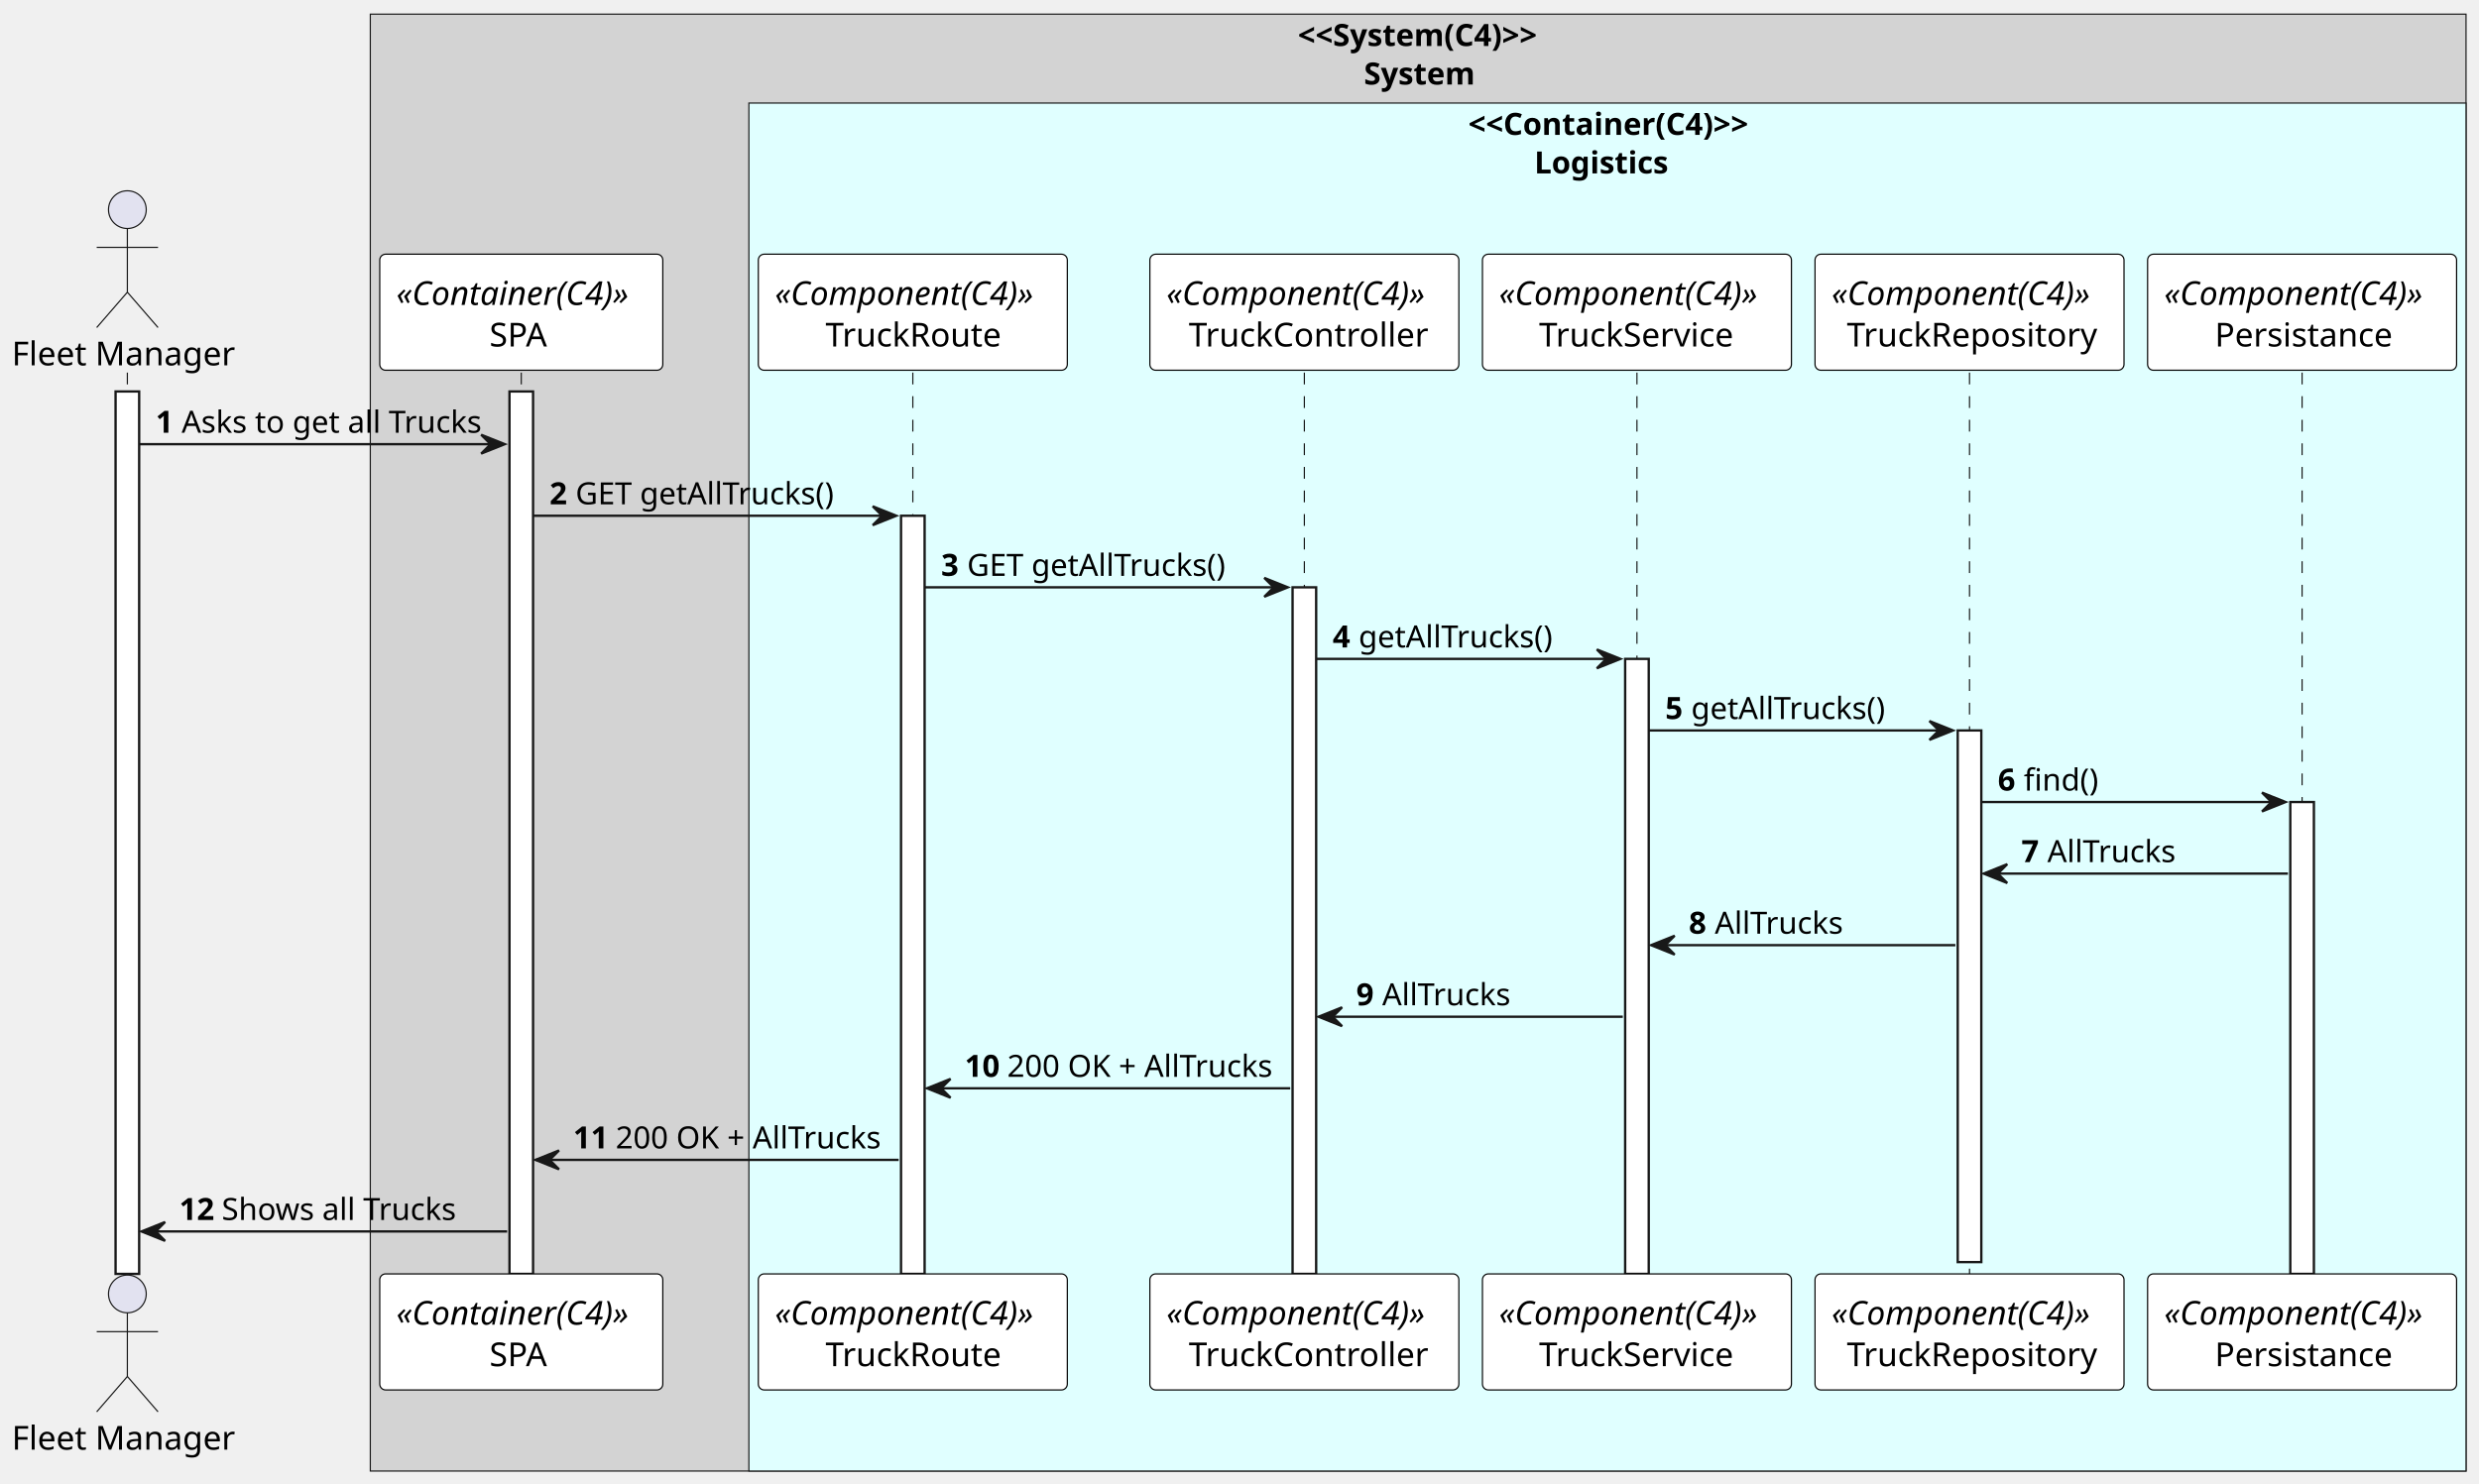
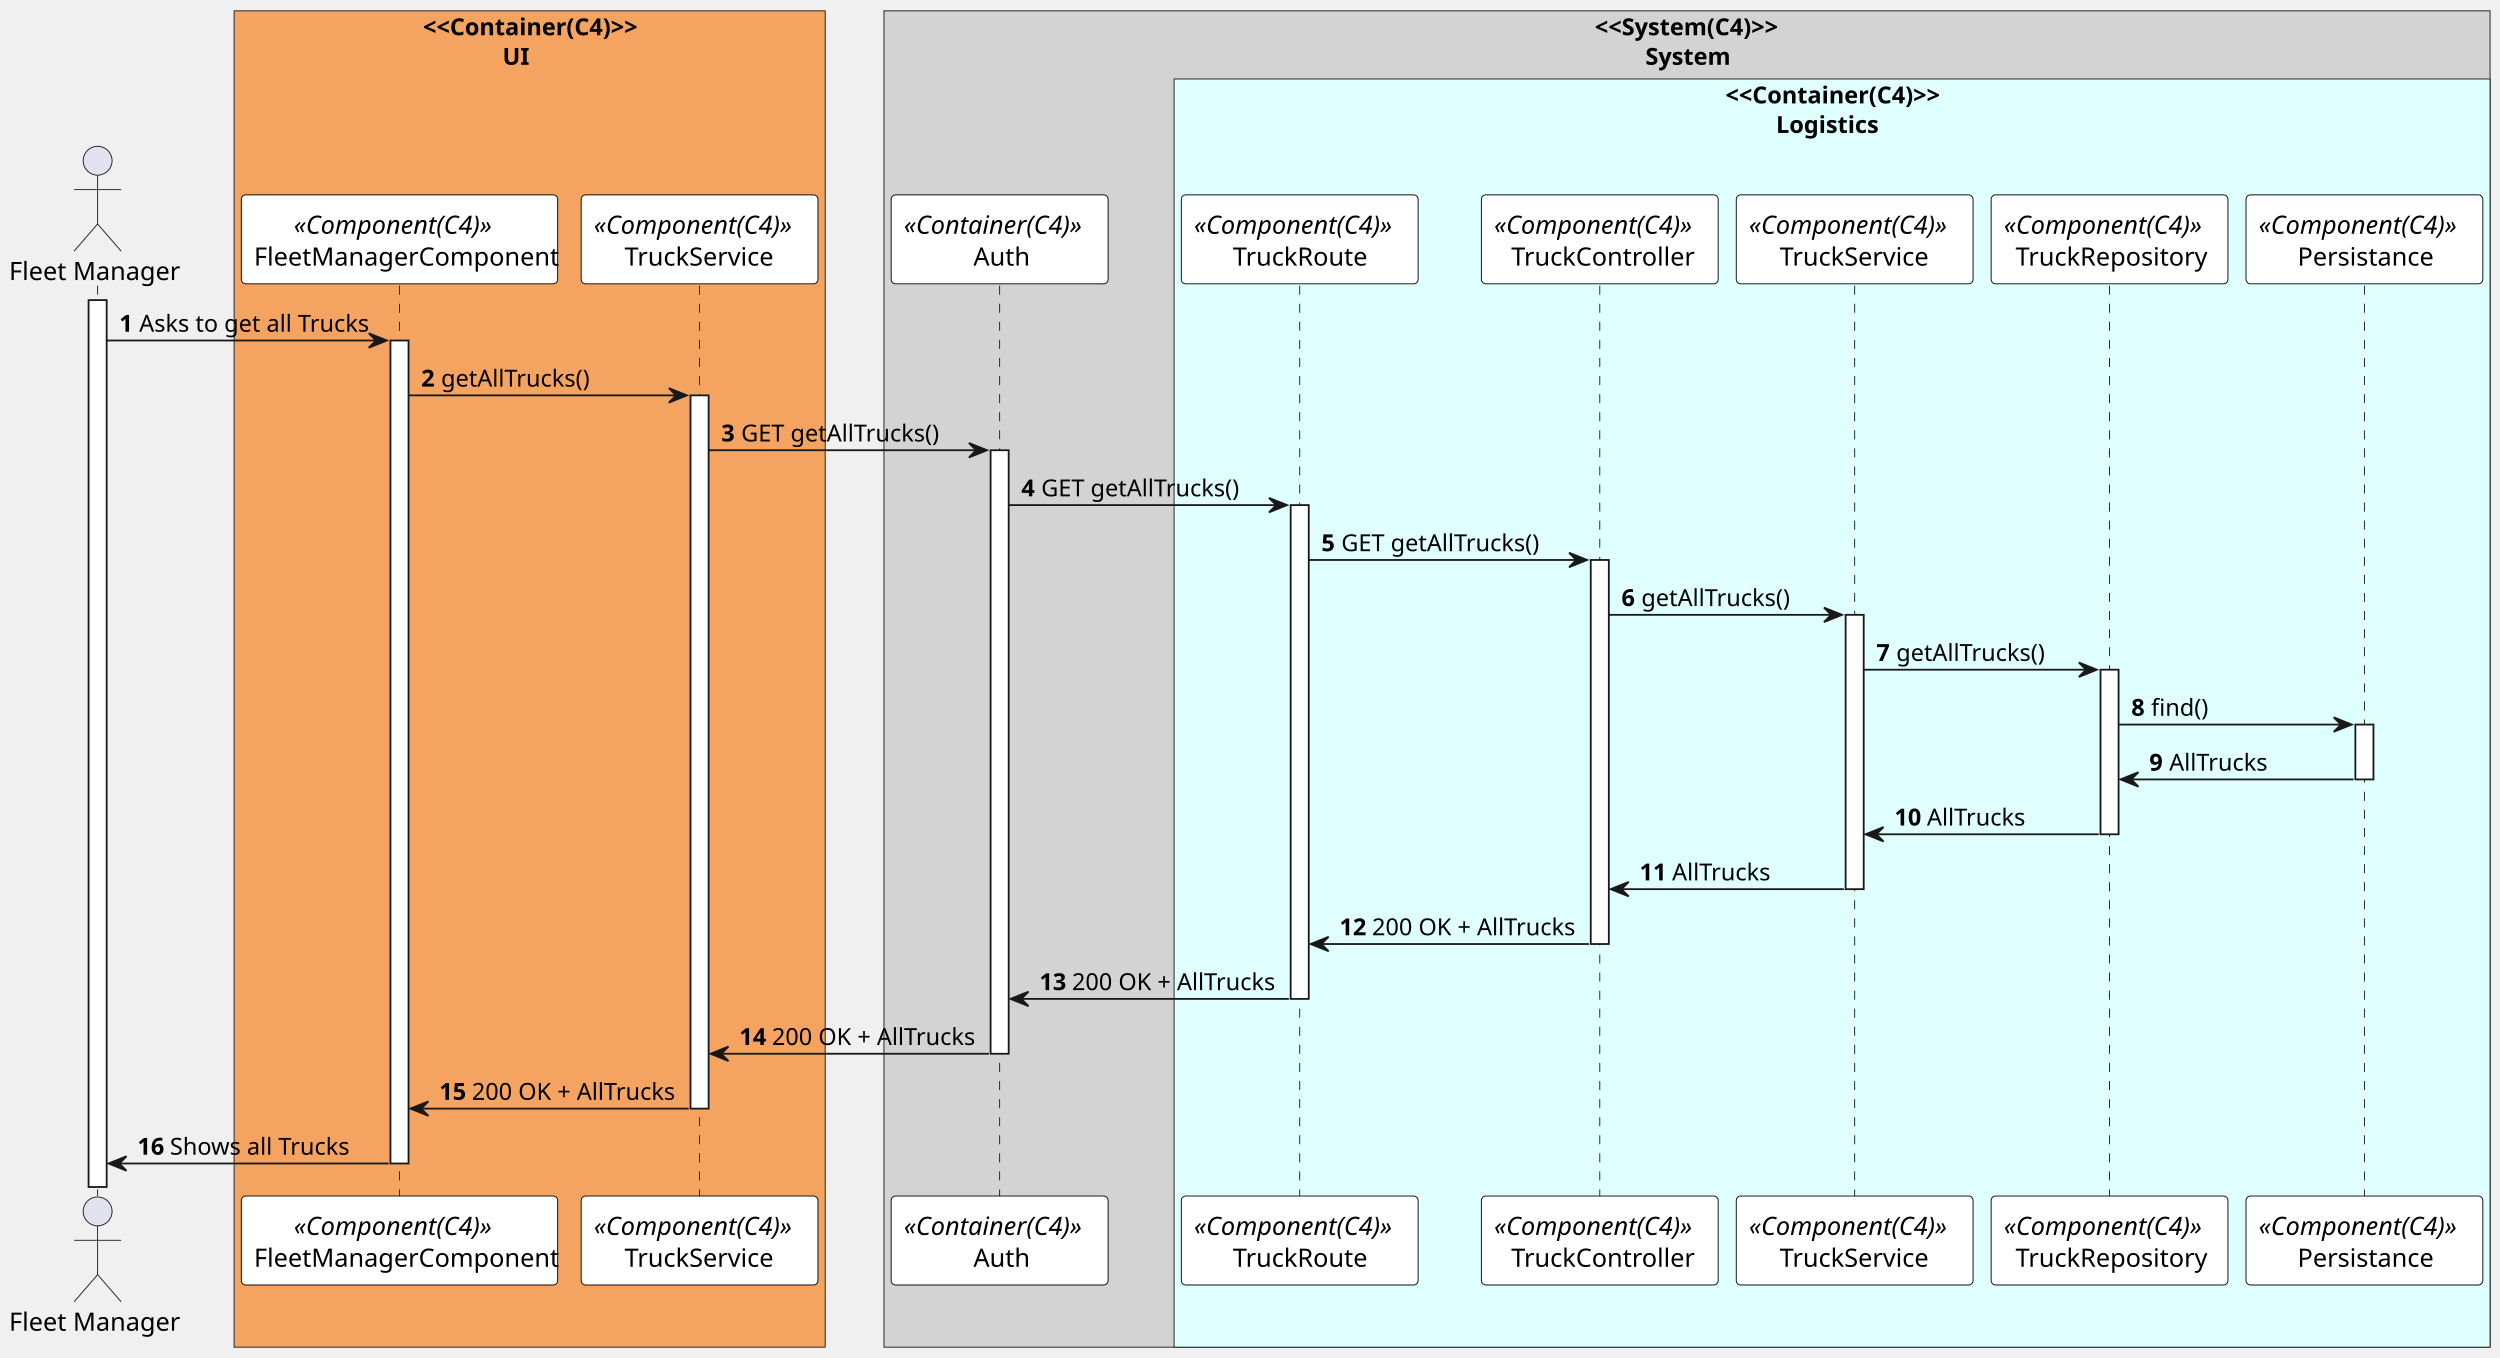
- <svg xmlns="http://www.w3.org/2000/svg" contentStyleType="text/css" height="629px" preserveAspectRatio="none" style="width:1051px;height:629px;background:#FFFFFF;" version="1.1" viewBox="0 0 1051 629" width="1051px" zoomAndPan="magnify">
+ <svg xmlns="http://www.w3.org/2000/svg" contentStyleType="text/css" height="751px" preserveAspectRatio="none" style="width:1383px;height:751px;background:#FFFFFF;" version="1.1" viewBox="0 0 1383 751" width="1383px" zoomAndPan="magnify">
  <defs />
  <g>
-     <rect fill="#D3D3D3" height="617.844" style="stroke:#181818;stroke-width:0.5;" width="888.5" x="157" y="6" />
-     <text fill="#000000" font-family="sans-serif" font-size="13" font-weight="bold" lengthAdjust="spacing" textLength="102" x="550.25" y="19.495">&lt;&lt;System(C4)&gt;&gt;</text>
-     <text fill="#000000" font-family="sans-serif" font-size="13" font-weight="bold" lengthAdjust="spacing" textLength="46" x="578.25" y="35.847">System</text>
-     <rect fill="#E0FFFF" height="580.141" style="stroke:#181818;stroke-width:0.5;" width="728" x="317.5" y="43.703" />
-     <text fill="#000000" font-family="sans-serif" font-size="13" font-weight="bold" lengthAdjust="spacing" textLength="118" x="622.5" y="57.198">&lt;&lt;Container(C4)&gt;&gt;</text>
-     <text fill="#000000" font-family="sans-serif" font-size="13" font-weight="bold" lengthAdjust="spacing" textLength="55" x="650.5" y="73.55">Logistics</text>
-     <line style="stroke:#181818;stroke-width:0.5;stroke-dasharray:5.0,5.0;" x1="54" x2="54" y1="158.016" y2="540.234" />
-     <rect fill="#FFFFFF" height="374.219" style="stroke:#181818;stroke-width:1.0;" width="10" x="49" y="166.016" />
-     <line style="stroke:#181818;stroke-width:0.5;stroke-dasharray:5.0,5.0;" x1="221" x2="221" y1="158.016" y2="540.234" />
-     <rect fill="#FFFFFF" height="374.219" style="stroke:#181818;stroke-width:1.0;" width="10" x="216" y="166.016" />
-     <line style="stroke:#181818;stroke-width:0.5;stroke-dasharray:5.0,5.0;" x1="387" x2="387" y1="158.016" y2="540.234" />
-     <rect fill="#FFFFFF" height="321.516" style="stroke:#181818;stroke-width:1.0;" width="10" x="382" y="218.719" />
-     <line style="stroke:#181818;stroke-width:0.5;stroke-dasharray:5.0,5.0;" x1="553" x2="553" y1="158.016" y2="540.234" />
-     <rect fill="#FFFFFF" height="291.164" style="stroke:#181818;stroke-width:1.0;" width="10" x="548" y="249.07" />
-     <line style="stroke:#181818;stroke-width:0.5;stroke-dasharray:5.0,5.0;" x1="694" x2="694" y1="158.016" y2="540.234" />
-     <rect fill="#FFFFFF" height="260.812" style="stroke:#181818;stroke-width:1.0;" width="10" x="689" y="279.422" />
-     <line style="stroke:#181818;stroke-width:0.5;stroke-dasharray:5.0,5.0;" x1="835" x2="835" y1="158.016" y2="540.234" />
-     <rect fill="#FFFFFF" height="225.461" style="stroke:#181818;stroke-width:1.0;" width="10" x="830" y="309.773" />
-     <line style="stroke:#181818;stroke-width:0.5;stroke-dasharray:5.0,5.0;" x1="976" x2="976" y1="158.016" y2="540.234" />
-     <rect fill="#FFFFFF" height="200.109" style="stroke:#181818;stroke-width:1.0;" width="10" x="971" y="340.125" />
+     <rect fill="#F4A460" height="739.25" style="stroke:#181818;stroke-width:0.5;" width="327" x="129.5" y="6" />
+     <text fill="#000000" font-family="sans-serif" font-size="13" font-weight="bold" lengthAdjust="spacing" textLength="118" x="234" y="19.495">&lt;&lt;Container(C4)&gt;&gt;</text>
+     <text fill="#000000" font-family="sans-serif" font-size="13" font-weight="bold" lengthAdjust="spacing" textLength="13" x="278" y="35.847">UI</text>
+     <rect fill="#D3D3D3" height="739.25" style="stroke:#181818;stroke-width:0.5;" width="888.5" x="489" y="6" />
+     <text fill="#000000" font-family="sans-serif" font-size="13" font-weight="bold" lengthAdjust="spacing" textLength="102" x="882.25" y="19.495">&lt;&lt;System(C4)&gt;&gt;</text>
+     <text fill="#000000" font-family="sans-serif" font-size="13" font-weight="bold" lengthAdjust="spacing" textLength="46" x="910.25" y="35.847">System</text>
+     <rect fill="#E0FFFF" height="701.547" style="stroke:#181818;stroke-width:0.5;" width="728" x="649.5" y="43.703" />
+     <text fill="#000000" font-family="sans-serif" font-size="13" font-weight="bold" lengthAdjust="spacing" textLength="118" x="954.5" y="57.198">&lt;&lt;Container(C4)&gt;&gt;</text>
+     <text fill="#000000" font-family="sans-serif" font-size="13" font-weight="bold" lengthAdjust="spacing" textLength="55" x="982.5" y="73.55">Logistics</text>
+     <line style="stroke:#181818;stroke-width:0.5;stroke-dasharray:5.0,5.0;" x1="54" x2="54" y1="158.016" y2="661.641" />
+     <rect fill="#FFFFFF" height="490.625" style="stroke:#181818;stroke-width:1.0;" width="10" x="49" y="166.016" />
+     <line style="stroke:#181818;stroke-width:0.5;stroke-dasharray:5.0,5.0;" x1="221" x2="221" y1="158.016" y2="661.641" />
+     <rect fill="#FFFFFF" height="455.273" style="stroke:#181818;stroke-width:1.0;" width="10" x="216" y="188.367" />
+     <line style="stroke:#181818;stroke-width:0.5;stroke-dasharray:5.0,5.0;" x1="387" x2="387" y1="158.016" y2="661.641" />
+     <rect fill="#FFFFFF" height="394.57" style="stroke:#181818;stroke-width:1.0;" width="10" x="382" y="218.719" />
+     <line style="stroke:#181818;stroke-width:0.5;stroke-dasharray:5.0,5.0;" x1="553" x2="553" y1="158.016" y2="661.641" />
+     <rect fill="#FFFFFF" height="333.867" style="stroke:#181818;stroke-width:1.0;" width="10" x="548" y="249.07" />
+     <line style="stroke:#181818;stroke-width:0.5;stroke-dasharray:5.0,5.0;" x1="719" x2="719" y1="158.016" y2="661.641" />
+     <rect fill="#FFFFFF" height="273.164" style="stroke:#181818;stroke-width:1.0;" width="10" x="714" y="279.422" />
+     <line style="stroke:#181818;stroke-width:0.5;stroke-dasharray:5.0,5.0;" x1="885" x2="885" y1="158.016" y2="661.641" />
+     <rect fill="#FFFFFF" height="212.461" style="stroke:#181818;stroke-width:1.0;" width="10" x="880" y="309.773" />
+     <line style="stroke:#181818;stroke-width:0.5;stroke-dasharray:5.0,5.0;" x1="1026" x2="1026" y1="158.016" y2="661.641" />
+     <rect fill="#FFFFFF" height="151.758" style="stroke:#181818;stroke-width:1.0;" width="10" x="1021" y="340.125" />
+     <line style="stroke:#181818;stroke-width:0.5;stroke-dasharray:5.0,5.0;" x1="1167" x2="1167" y1="158.016" y2="661.641" />
+     <rect fill="#FFFFFF" height="91.055" style="stroke:#181818;stroke-width:1.0;" width="10" x="1162" y="370.477" />
+     <line style="stroke:#181818;stroke-width:0.5;stroke-dasharray:5.0,5.0;" x1="1308" x2="1308" y1="158.016" y2="661.641" />
+     <rect fill="#FFFFFF" height="30.352" style="stroke:#181818;stroke-width:1.0;" width="10" x="1303" y="400.828" />
    <text fill="#000000" font-family="sans-serif" font-size="14" lengthAdjust="spacing" textLength="92" x="5" y="154.94">Fleet Manager</text>
    <ellipse cx="54" cy="88.906" fill="#E2E2F0" rx="8" ry="8" style="stroke:#181818;stroke-width:0.5;" />
    <path d="M54,96.906 L54,123.906 M41,104.906 L67,104.906 M54,123.906 L41,138.906 M54,123.906 L67,138.906 " fill="none" style="stroke:#181818;stroke-width:0.5;" />
-     <rect fill="#FFFFFF" height="49.219" rx="2.5" ry="2.5" style="stroke:#000000;stroke-width:0.5;" width="120" x="161" y="107.797" />
-     <text fill="#000000" font-family="sans-serif" font-size="14" font-style="italic" lengthAdjust="spacing" textLength="106" x="168" y="129.33">«Container(C4)»</text>
-     <text fill="#000000" font-family="sans-serif" font-size="14" lengthAdjust="spacing" textLength="27" x="207.5" y="146.94">SPA</text>
+     <rect fill="#FFFFFF" height="49.219" rx="2.5" ry="2.5" style="stroke:#000000;stroke-width:0.5;" width="175" x="133.5" y="107.797" />
+     <text fill="#000000" font-family="sans-serif" font-size="14" font-style="italic" lengthAdjust="spacing" textLength="117" x="162.5" y="129.33">«Component(C4)»</text>
+     <text fill="#000000" font-family="sans-serif" font-size="14" lengthAdjust="spacing" textLength="161" x="140.5" y="146.94">FleetManagerComponent</text>
    <rect fill="#FFFFFF" height="49.219" rx="2.5" ry="2.5" style="stroke:#000000;stroke-width:0.5;" width="131" x="321.5" y="107.797" />
    <text fill="#000000" font-family="sans-serif" font-size="14" font-style="italic" lengthAdjust="spacing" textLength="117" x="328.5" y="129.33">«Component(C4)»</text>
-     <text fill="#000000" font-family="sans-serif" font-size="14" lengthAdjust="spacing" textLength="74" x="350" y="146.94">TruckRoute</text>
-     <rect fill="#FFFFFF" height="49.219" rx="2.5" ry="2.5" style="stroke:#000000;stroke-width:0.5;" width="131" x="487.5" y="107.797" />
-     <text fill="#000000" font-family="sans-serif" font-size="14" font-style="italic" lengthAdjust="spacing" textLength="117" x="494.5" y="129.33">«Component(C4)»</text>
-     <text fill="#000000" font-family="sans-serif" font-size="14" lengthAdjust="spacing" textLength="98" x="504" y="146.94">TruckController</text>
-     <rect fill="#FFFFFF" height="49.219" rx="2.5" ry="2.5" style="stroke:#000000;stroke-width:0.5;" width="131" x="628.5" y="107.797" />
-     <text fill="#000000" font-family="sans-serif" font-size="14" font-style="italic" lengthAdjust="spacing" textLength="117" x="635.5" y="129.33">«Component(C4)»</text>
-     <text fill="#000000" font-family="sans-serif" font-size="14" lengthAdjust="spacing" textLength="83" x="652.5" y="146.94">TruckService</text>
-     <rect fill="#FFFFFF" height="49.219" rx="2.5" ry="2.5" style="stroke:#000000;stroke-width:0.5;" width="131" x="769.5" y="107.797" />
-     <text fill="#000000" font-family="sans-serif" font-size="14" font-style="italic" lengthAdjust="spacing" textLength="117" x="776.5" y="129.33">«Component(C4)»</text>
-     <text fill="#000000" font-family="sans-serif" font-size="14" lengthAdjust="spacing" textLength="104" x="783" y="146.94">TruckRepository</text>
-     <rect fill="#FFFFFF" height="49.219" rx="2.5" ry="2.5" style="stroke:#000000;stroke-width:0.5;" width="131" x="910.5" y="107.797" />
-     <text fill="#000000" font-family="sans-serif" font-size="14" font-style="italic" lengthAdjust="spacing" textLength="117" x="917.5" y="129.33">«Component(C4)»</text>
-     <text fill="#000000" font-family="sans-serif" font-size="14" lengthAdjust="spacing" textLength="74" x="939" y="146.94">Persistance</text>
-     <text fill="#000000" font-family="sans-serif" font-size="14" lengthAdjust="spacing" textLength="92" x="5" y="614.768">Fleet Manager</text>
-     <ellipse cx="54" cy="548.734" fill="#E2E2F0" rx="8" ry="8" style="stroke:#181818;stroke-width:0.5;" />
-     <path d="M54,556.734 L54,583.734 M41,564.734 L67,564.734 M54,583.734 L41,598.734 M54,583.734 L67,598.734 " fill="none" style="stroke:#181818;stroke-width:0.5;" />
-     <rect fill="#FFFFFF" height="49.219" rx="2.5" ry="2.5" style="stroke:#000000;stroke-width:0.5;" width="120" x="161" y="540.234" />
-     <text fill="#000000" font-family="sans-serif" font-size="14" font-style="italic" lengthAdjust="spacing" textLength="106" x="168" y="561.768">«Container(C4)»</text>
-     <text fill="#000000" font-family="sans-serif" font-size="14" lengthAdjust="spacing" textLength="27" x="207.5" y="579.377">SPA</text>
-     <rect fill="#FFFFFF" height="49.219" rx="2.5" ry="2.5" style="stroke:#000000;stroke-width:0.5;" width="131" x="321.5" y="540.234" />
-     <text fill="#000000" font-family="sans-serif" font-size="14" font-style="italic" lengthAdjust="spacing" textLength="117" x="328.5" y="561.768">«Component(C4)»</text>
-     <text fill="#000000" font-family="sans-serif" font-size="14" lengthAdjust="spacing" textLength="74" x="350" y="579.377">TruckRoute</text>
-     <rect fill="#FFFFFF" height="49.219" rx="2.5" ry="2.5" style="stroke:#000000;stroke-width:0.5;" width="131" x="487.5" y="540.234" />
-     <text fill="#000000" font-family="sans-serif" font-size="14" font-style="italic" lengthAdjust="spacing" textLength="117" x="494.5" y="561.768">«Component(C4)»</text>
-     <text fill="#000000" font-family="sans-serif" font-size="14" lengthAdjust="spacing" textLength="98" x="504" y="579.377">TruckController</text>
-     <rect fill="#FFFFFF" height="49.219" rx="2.5" ry="2.5" style="stroke:#000000;stroke-width:0.5;" width="131" x="628.5" y="540.234" />
-     <text fill="#000000" font-family="sans-serif" font-size="14" font-style="italic" lengthAdjust="spacing" textLength="117" x="635.5" y="561.768">«Component(C4)»</text>
-     <text fill="#000000" font-family="sans-serif" font-size="14" lengthAdjust="spacing" textLength="83" x="652.5" y="579.377">TruckService</text>
-     <rect fill="#FFFFFF" height="49.219" rx="2.5" ry="2.5" style="stroke:#000000;stroke-width:0.5;" width="131" x="769.5" y="540.234" />
-     <text fill="#000000" font-family="sans-serif" font-size="14" font-style="italic" lengthAdjust="spacing" textLength="117" x="776.5" y="561.768">«Component(C4)»</text>
-     <text fill="#000000" font-family="sans-serif" font-size="14" lengthAdjust="spacing" textLength="104" x="783" y="579.377">TruckRepository</text>
-     <rect fill="#FFFFFF" height="49.219" rx="2.5" ry="2.5" style="stroke:#000000;stroke-width:0.5;" width="131" x="910.5" y="540.234" />
-     <text fill="#000000" font-family="sans-serif" font-size="14" font-style="italic" lengthAdjust="spacing" textLength="117" x="917.5" y="561.768">«Component(C4)»</text>
-     <text fill="#000000" font-family="sans-serif" font-size="14" lengthAdjust="spacing" textLength="74" x="939" y="579.377">Persistance</text>
+     <text fill="#000000" font-family="sans-serif" font-size="14" lengthAdjust="spacing" textLength="83" x="345.5" y="146.94">TruckService</text>
+     <rect fill="#FFFFFF" height="49.219" rx="2.5" ry="2.5" style="stroke:#000000;stroke-width:0.5;" width="120" x="493" y="107.797" />
+     <text fill="#000000" font-family="sans-serif" font-size="14" font-style="italic" lengthAdjust="spacing" textLength="106" x="500" y="129.33">«Container(C4)»</text>
+     <text fill="#000000" font-family="sans-serif" font-size="14" lengthAdjust="spacing" textLength="29" x="538.5" y="146.94">Auth</text>
+     <rect fill="#FFFFFF" height="49.219" rx="2.5" ry="2.5" style="stroke:#000000;stroke-width:0.5;" width="131" x="653.5" y="107.797" />
+     <text fill="#000000" font-family="sans-serif" font-size="14" font-style="italic" lengthAdjust="spacing" textLength="117" x="660.5" y="129.33">«Component(C4)»</text>
+     <text fill="#000000" font-family="sans-serif" font-size="14" lengthAdjust="spacing" textLength="74" x="682" y="146.94">TruckRoute</text>
+     <rect fill="#FFFFFF" height="49.219" rx="2.5" ry="2.5" style="stroke:#000000;stroke-width:0.5;" width="131" x="819.5" y="107.797" />
+     <text fill="#000000" font-family="sans-serif" font-size="14" font-style="italic" lengthAdjust="spacing" textLength="117" x="826.5" y="129.33">«Component(C4)»</text>
+     <text fill="#000000" font-family="sans-serif" font-size="14" lengthAdjust="spacing" textLength="98" x="836" y="146.94">TruckController</text>
+     <rect fill="#FFFFFF" height="49.219" rx="2.5" ry="2.5" style="stroke:#000000;stroke-width:0.5;" width="131" x="960.5" y="107.797" />
+     <text fill="#000000" font-family="sans-serif" font-size="14" font-style="italic" lengthAdjust="spacing" textLength="117" x="967.5" y="129.33">«Component(C4)»</text>
+     <text fill="#000000" font-family="sans-serif" font-size="14" lengthAdjust="spacing" textLength="83" x="984.5" y="146.94">TruckService</text>
+     <rect fill="#FFFFFF" height="49.219" rx="2.5" ry="2.5" style="stroke:#000000;stroke-width:0.5;" width="131" x="1101.5" y="107.797" />
+     <text fill="#000000" font-family="sans-serif" font-size="14" font-style="italic" lengthAdjust="spacing" textLength="117" x="1108.5" y="129.33">«Component(C4)»</text>
+     <text fill="#000000" font-family="sans-serif" font-size="14" lengthAdjust="spacing" textLength="104" x="1115" y="146.94">TruckRepository</text>
+     <rect fill="#FFFFFF" height="49.219" rx="2.5" ry="2.5" style="stroke:#000000;stroke-width:0.5;" width="131" x="1242.5" y="107.797" />
+     <text fill="#000000" font-family="sans-serif" font-size="14" font-style="italic" lengthAdjust="spacing" textLength="117" x="1249.5" y="129.33">«Component(C4)»</text>
+     <text fill="#000000" font-family="sans-serif" font-size="14" lengthAdjust="spacing" textLength="74" x="1271" y="146.94">Persistance</text>
+     <text fill="#000000" font-family="sans-serif" font-size="14" lengthAdjust="spacing" textLength="92" x="5" y="736.174">Fleet Manager</text>
+     <ellipse cx="54" cy="670.141" fill="#E2E2F0" rx="8" ry="8" style="stroke:#181818;stroke-width:0.5;" />
+     <path d="M54,678.141 L54,705.141 M41,686.141 L67,686.141 M54,705.141 L41,720.141 M54,705.141 L67,720.141 " fill="none" style="stroke:#181818;stroke-width:0.5;" />
+     <rect fill="#FFFFFF" height="49.219" rx="2.5" ry="2.5" style="stroke:#000000;stroke-width:0.5;" width="175" x="133.5" y="661.641" />
+     <text fill="#000000" font-family="sans-serif" font-size="14" font-style="italic" lengthAdjust="spacing" textLength="117" x="162.5" y="683.174">«Component(C4)»</text>
+     <text fill="#000000" font-family="sans-serif" font-size="14" lengthAdjust="spacing" textLength="161" x="140.5" y="700.783">FleetManagerComponent</text>
+     <rect fill="#FFFFFF" height="49.219" rx="2.5" ry="2.5" style="stroke:#000000;stroke-width:0.5;" width="131" x="321.5" y="661.641" />
+     <text fill="#000000" font-family="sans-serif" font-size="14" font-style="italic" lengthAdjust="spacing" textLength="117" x="328.5" y="683.174">«Component(C4)»</text>
+     <text fill="#000000" font-family="sans-serif" font-size="14" lengthAdjust="spacing" textLength="83" x="345.5" y="700.783">TruckService</text>
+     <rect fill="#FFFFFF" height="49.219" rx="2.5" ry="2.5" style="stroke:#000000;stroke-width:0.5;" width="120" x="493" y="661.641" />
+     <text fill="#000000" font-family="sans-serif" font-size="14" font-style="italic" lengthAdjust="spacing" textLength="106" x="500" y="683.174">«Container(C4)»</text>
+     <text fill="#000000" font-family="sans-serif" font-size="14" lengthAdjust="spacing" textLength="29" x="538.5" y="700.783">Auth</text>
+     <rect fill="#FFFFFF" height="49.219" rx="2.5" ry="2.5" style="stroke:#000000;stroke-width:0.5;" width="131" x="653.5" y="661.641" />
+     <text fill="#000000" font-family="sans-serif" font-size="14" font-style="italic" lengthAdjust="spacing" textLength="117" x="660.5" y="683.174">«Component(C4)»</text>
+     <text fill="#000000" font-family="sans-serif" font-size="14" lengthAdjust="spacing" textLength="74" x="682" y="700.783">TruckRoute</text>
+     <rect fill="#FFFFFF" height="49.219" rx="2.5" ry="2.5" style="stroke:#000000;stroke-width:0.5;" width="131" x="819.5" y="661.641" />
+     <text fill="#000000" font-family="sans-serif" font-size="14" font-style="italic" lengthAdjust="spacing" textLength="117" x="826.5" y="683.174">«Component(C4)»</text>
+     <text fill="#000000" font-family="sans-serif" font-size="14" lengthAdjust="spacing" textLength="98" x="836" y="700.783">TruckController</text>
+     <rect fill="#FFFFFF" height="49.219" rx="2.5" ry="2.5" style="stroke:#000000;stroke-width:0.5;" width="131" x="960.5" y="661.641" />
+     <text fill="#000000" font-family="sans-serif" font-size="14" font-style="italic" lengthAdjust="spacing" textLength="117" x="967.5" y="683.174">«Component(C4)»</text>
+     <text fill="#000000" font-family="sans-serif" font-size="14" lengthAdjust="spacing" textLength="83" x="984.5" y="700.783">TruckService</text>
+     <rect fill="#FFFFFF" height="49.219" rx="2.5" ry="2.5" style="stroke:#000000;stroke-width:0.5;" width="131" x="1101.5" y="661.641" />
+     <text fill="#000000" font-family="sans-serif" font-size="14" font-style="italic" lengthAdjust="spacing" textLength="117" x="1108.5" y="683.174">«Component(C4)»</text>
+     <text fill="#000000" font-family="sans-serif" font-size="14" lengthAdjust="spacing" textLength="104" x="1115" y="700.783">TruckRepository</text>
+     <rect fill="#FFFFFF" height="49.219" rx="2.5" ry="2.5" style="stroke:#000000;stroke-width:0.5;" width="131" x="1242.5" y="661.641" />
+     <text fill="#000000" font-family="sans-serif" font-size="14" font-style="italic" lengthAdjust="spacing" textLength="117" x="1249.5" y="683.174">«Component(C4)»</text>
+     <text fill="#000000" font-family="sans-serif" font-size="14" lengthAdjust="spacing" textLength="74" x="1271" y="700.783">Persistance</text>
    <polygon fill="#181818" points="204,184.367,214,188.367,204,192.367,208,188.367" style="stroke:#181818;stroke-width:1.0;" />
    <line style="stroke:#181818;stroke-width:1.0;" x1="59" x2="210" y1="188.367" y2="188.367" />
    <text fill="#000000" font-family="sans-serif" font-size="13" font-weight="bold" lengthAdjust="spacing" textLength="7" x="66" y="183.511">1</text>
    <text fill="#000000" font-family="sans-serif" font-size="13" lengthAdjust="spacing" textLength="127" x="77" y="183.511">Asks to get all Trucks</text>
    <polygon fill="#181818" points="370,214.719,380,218.719,370,222.719,374,218.719" style="stroke:#181818;stroke-width:1.0;" />
    <line style="stroke:#181818;stroke-width:1.0;" x1="226" x2="376" y1="218.719" y2="218.719" />
    <text fill="#000000" font-family="sans-serif" font-size="13" font-weight="bold" lengthAdjust="spacing" textLength="7" x="233" y="213.862">2</text>
-     <text fill="#000000" font-family="sans-serif" font-size="13" lengthAdjust="spacing" textLength="110" x="244" y="213.862">GET getAllTrucks()</text>
+     <text fill="#000000" font-family="sans-serif" font-size="13" lengthAdjust="spacing" textLength="80" x="244" y="213.862">getAllTrucks()</text>
    <polygon fill="#181818" points="536,245.07,546,249.07,536,253.07,540,249.07" style="stroke:#181818;stroke-width:1.0;" />
    <line style="stroke:#181818;stroke-width:1.0;" x1="392" x2="542" y1="249.07" y2="249.07" />
    <text fill="#000000" font-family="sans-serif" font-size="13" font-weight="bold" lengthAdjust="spacing" textLength="7" x="399" y="244.214">3</text>
    <text fill="#000000" font-family="sans-serif" font-size="13" lengthAdjust="spacing" textLength="110" x="410" y="244.214">GET getAllTrucks()</text>
-     <polygon fill="#181818" points="677,275.422,687,279.422,677,283.422,681,279.422" style="stroke:#181818;stroke-width:1.0;" />
-     <line style="stroke:#181818;stroke-width:1.0;" x1="558" x2="683" y1="279.422" y2="279.422" />
+     <polygon fill="#181818" points="702,275.422,712,279.422,702,283.422,706,279.422" style="stroke:#181818;stroke-width:1.0;" />
+     <line style="stroke:#181818;stroke-width:1.0;" x1="558" x2="708" y1="279.422" y2="279.422" />
    <text fill="#000000" font-family="sans-serif" font-size="13" font-weight="bold" lengthAdjust="spacing" textLength="7" x="565" y="274.565">4</text>
-     <text fill="#000000" font-family="sans-serif" font-size="13" lengthAdjust="spacing" textLength="80" x="576" y="274.565">getAllTrucks()</text>
-     <polygon fill="#181818" points="818,305.773,828,309.773,818,313.773,822,309.773" style="stroke:#181818;stroke-width:1.0;" />
-     <line style="stroke:#181818;stroke-width:1.0;" x1="699" x2="824" y1="309.773" y2="309.773" />
-     <text fill="#000000" font-family="sans-serif" font-size="13" font-weight="bold" lengthAdjust="spacing" textLength="7" x="706" y="304.917">5</text>
-     <text fill="#000000" font-family="sans-serif" font-size="13" lengthAdjust="spacing" textLength="80" x="717" y="304.917">getAllTrucks()</text>
-     <polygon fill="#181818" points="959,336.125,969,340.125,959,344.125,963,340.125" style="stroke:#181818;stroke-width:1.0;" />
-     <line style="stroke:#181818;stroke-width:1.0;" x1="840" x2="965" y1="340.125" y2="340.125" />
-     <text fill="#000000" font-family="sans-serif" font-size="13" font-weight="bold" lengthAdjust="spacing" textLength="7" x="847" y="335.269">6</text>
-     <text fill="#000000" font-family="sans-serif" font-size="13" lengthAdjust="spacing" textLength="28" x="858" y="335.269">find()</text>
-     <polygon fill="#181818" points="851,366.477,841,370.477,851,374.477,847,370.477" style="stroke:#181818;stroke-width:1.0;" />
-     <line style="stroke:#181818;stroke-width:1.0;" x1="845" x2="970" y1="370.477" y2="370.477" />
-     <text fill="#000000" font-family="sans-serif" font-size="13" font-weight="bold" lengthAdjust="spacing" textLength="7" x="857" y="365.62">7</text>
-     <text fill="#000000" font-family="sans-serif" font-size="13" lengthAdjust="spacing" textLength="54" x="868" y="365.62">AllTrucks</text>
-     <polygon fill="#181818" points="710,396.828,700,400.828,710,404.828,706,400.828" style="stroke:#181818;stroke-width:1.0;" />
-     <line style="stroke:#181818;stroke-width:1.0;" x1="704" x2="829" y1="400.828" y2="400.828" />
-     <text fill="#000000" font-family="sans-serif" font-size="13" font-weight="bold" lengthAdjust="spacing" textLength="7" x="716" y="395.972">8</text>
-     <text fill="#000000" font-family="sans-serif" font-size="13" lengthAdjust="spacing" textLength="54" x="727" y="395.972">AllTrucks</text>
-     <polygon fill="#181818" points="569,427.18,559,431.18,569,435.18,565,431.18" style="stroke:#181818;stroke-width:1.0;" />
-     <line style="stroke:#181818;stroke-width:1.0;" x1="563" x2="688" y1="431.18" y2="431.18" />
-     <text fill="#000000" font-family="sans-serif" font-size="13" font-weight="bold" lengthAdjust="spacing" textLength="7" x="575" y="426.323">9</text>
-     <text fill="#000000" font-family="sans-serif" font-size="13" lengthAdjust="spacing" textLength="54" x="586" y="426.323">AllTrucks</text>
-     <polygon fill="#181818" points="403,457.531,393,461.531,403,465.531,399,461.531" style="stroke:#181818;stroke-width:1.0;" />
-     <line style="stroke:#181818;stroke-width:1.0;" x1="397" x2="547" y1="461.531" y2="461.531" />
-     <text fill="#000000" font-family="sans-serif" font-size="13" font-weight="bold" lengthAdjust="spacing" textLength="14" x="409" y="456.675">10</text>
-     <text fill="#000000" font-family="sans-serif" font-size="13" lengthAdjust="spacing" textLength="114" x="427" y="456.675">200 OK + AllTrucks</text>
-     <polygon fill="#181818" points="237,487.883,227,491.883,237,495.883,233,491.883" style="stroke:#181818;stroke-width:1.0;" />
-     <line style="stroke:#181818;stroke-width:1.0;" x1="231" x2="381" y1="491.883" y2="491.883" />
-     <text fill="#000000" font-family="sans-serif" font-size="13" font-weight="bold" lengthAdjust="spacing" textLength="14" x="243" y="487.026">11</text>
-     <text fill="#000000" font-family="sans-serif" font-size="13" lengthAdjust="spacing" textLength="114" x="261" y="487.026">200 OK + AllTrucks</text>
-     <polygon fill="#181818" points="70,518.234,60,522.234,70,526.234,66,522.234" style="stroke:#181818;stroke-width:1.0;" />
-     <line style="stroke:#181818;stroke-width:1.0;" x1="64" x2="215" y1="522.234" y2="522.234" />
-     <text fill="#000000" font-family="sans-serif" font-size="13" font-weight="bold" lengthAdjust="spacing" textLength="14" x="76" y="517.378">12</text>
-     <text fill="#000000" font-family="sans-serif" font-size="13" lengthAdjust="spacing" textLength="99" x="94" y="517.378">Shows all Trucks</text>
+     <text fill="#000000" font-family="sans-serif" font-size="13" lengthAdjust="spacing" textLength="110" x="576" y="274.565">GET getAllTrucks()</text>
+     <polygon fill="#181818" points="868,305.773,878,309.773,868,313.773,872,309.773" style="stroke:#181818;stroke-width:1.0;" />
+     <line style="stroke:#181818;stroke-width:1.0;" x1="724" x2="874" y1="309.773" y2="309.773" />
+     <text fill="#000000" font-family="sans-serif" font-size="13" font-weight="bold" lengthAdjust="spacing" textLength="7" x="731" y="304.917">5</text>
+     <text fill="#000000" font-family="sans-serif" font-size="13" lengthAdjust="spacing" textLength="110" x="742" y="304.917">GET getAllTrucks()</text>
+     <polygon fill="#181818" points="1009,336.125,1019,340.125,1009,344.125,1013,340.125" style="stroke:#181818;stroke-width:1.0;" />
+     <line style="stroke:#181818;stroke-width:1.0;" x1="890" x2="1015" y1="340.125" y2="340.125" />
+     <text fill="#000000" font-family="sans-serif" font-size="13" font-weight="bold" lengthAdjust="spacing" textLength="7" x="897" y="335.269">6</text>
+     <text fill="#000000" font-family="sans-serif" font-size="13" lengthAdjust="spacing" textLength="80" x="908" y="335.269">getAllTrucks()</text>
+     <polygon fill="#181818" points="1150,366.477,1160,370.477,1150,374.477,1154,370.477" style="stroke:#181818;stroke-width:1.0;" />
+     <line style="stroke:#181818;stroke-width:1.0;" x1="1031" x2="1156" y1="370.477" y2="370.477" />
+     <text fill="#000000" font-family="sans-serif" font-size="13" font-weight="bold" lengthAdjust="spacing" textLength="7" x="1038" y="365.62">7</text>
+     <text fill="#000000" font-family="sans-serif" font-size="13" lengthAdjust="spacing" textLength="80" x="1049" y="365.62">getAllTrucks()</text>
+     <polygon fill="#181818" points="1291,396.828,1301,400.828,1291,404.828,1295,400.828" style="stroke:#181818;stroke-width:1.0;" />
+     <line style="stroke:#181818;stroke-width:1.0;" x1="1172" x2="1297" y1="400.828" y2="400.828" />
+     <text fill="#000000" font-family="sans-serif" font-size="13" font-weight="bold" lengthAdjust="spacing" textLength="7" x="1179" y="395.972">8</text>
+     <text fill="#000000" font-family="sans-serif" font-size="13" lengthAdjust="spacing" textLength="28" x="1190" y="395.972">find()</text>
+     <polygon fill="#181818" points="1183,427.18,1173,431.18,1183,435.18,1179,431.18" style="stroke:#181818;stroke-width:1.0;" />
+     <line style="stroke:#181818;stroke-width:1.0;" x1="1177" x2="1302" y1="431.18" y2="431.18" />
+     <text fill="#000000" font-family="sans-serif" font-size="13" font-weight="bold" lengthAdjust="spacing" textLength="7" x="1189" y="426.323">9</text>
+     <text fill="#000000" font-family="sans-serif" font-size="13" lengthAdjust="spacing" textLength="54" x="1200" y="426.323">AllTrucks</text>
+     <polygon fill="#181818" points="1042,457.531,1032,461.531,1042,465.531,1038,461.531" style="stroke:#181818;stroke-width:1.0;" />
+     <line style="stroke:#181818;stroke-width:1.0;" x1="1036" x2="1161" y1="461.531" y2="461.531" />
+     <text fill="#000000" font-family="sans-serif" font-size="13" font-weight="bold" lengthAdjust="spacing" textLength="14" x="1048" y="456.675">10</text>
+     <text fill="#000000" font-family="sans-serif" font-size="13" lengthAdjust="spacing" textLength="54" x="1066" y="456.675">AllTrucks</text>
+     <polygon fill="#181818" points="901,487.883,891,491.883,901,495.883,897,491.883" style="stroke:#181818;stroke-width:1.0;" />
+     <line style="stroke:#181818;stroke-width:1.0;" x1="895" x2="1020" y1="491.883" y2="491.883" />
+     <text fill="#000000" font-family="sans-serif" font-size="13" font-weight="bold" lengthAdjust="spacing" textLength="14" x="907" y="487.026">11</text>
+     <text fill="#000000" font-family="sans-serif" font-size="13" lengthAdjust="spacing" textLength="54" x="925" y="487.026">AllTrucks</text>
+     <polygon fill="#181818" points="735,518.234,725,522.234,735,526.234,731,522.234" style="stroke:#181818;stroke-width:1.0;" />
+     <line style="stroke:#181818;stroke-width:1.0;" x1="729" x2="879" y1="522.234" y2="522.234" />
+     <text fill="#000000" font-family="sans-serif" font-size="13" font-weight="bold" lengthAdjust="spacing" textLength="14" x="741" y="517.378">12</text>
+     <text fill="#000000" font-family="sans-serif" font-size="13" lengthAdjust="spacing" textLength="114" x="759" y="517.378">200 OK + AllTrucks</text>
+     <polygon fill="#181818" points="569,548.586,559,552.586,569,556.586,565,552.586" style="stroke:#181818;stroke-width:1.0;" />
+     <line style="stroke:#181818;stroke-width:1.0;" x1="563" x2="713" y1="552.586" y2="552.586" />
+     <text fill="#000000" font-family="sans-serif" font-size="13" font-weight="bold" lengthAdjust="spacing" textLength="14" x="575" y="547.73">13</text>
+     <text fill="#000000" font-family="sans-serif" font-size="13" lengthAdjust="spacing" textLength="114" x="593" y="547.73">200 OK + AllTrucks</text>
+     <polygon fill="#181818" points="403,578.938,393,582.938,403,586.938,399,582.938" style="stroke:#181818;stroke-width:1.0;" />
+     <line style="stroke:#181818;stroke-width:1.0;" x1="397" x2="547" y1="582.938" y2="582.938" />
+     <text fill="#000000" font-family="sans-serif" font-size="13" font-weight="bold" lengthAdjust="spacing" textLength="14" x="409" y="578.081">14</text>
+     <text fill="#000000" font-family="sans-serif" font-size="13" lengthAdjust="spacing" textLength="114" x="427" y="578.081">200 OK + AllTrucks</text>
+     <polygon fill="#181818" points="237,609.289,227,613.289,237,617.289,233,613.289" style="stroke:#181818;stroke-width:1.0;" />
+     <line style="stroke:#181818;stroke-width:1.0;" x1="231" x2="381" y1="613.289" y2="613.289" />
+     <text fill="#000000" font-family="sans-serif" font-size="13" font-weight="bold" lengthAdjust="spacing" textLength="14" x="243" y="608.433">15</text>
+     <text fill="#000000" font-family="sans-serif" font-size="13" lengthAdjust="spacing" textLength="114" x="261" y="608.433">200 OK + AllTrucks</text>
+     <polygon fill="#181818" points="70,639.641,60,643.641,70,647.641,66,643.641" style="stroke:#181818;stroke-width:1.0;" />
+     <line style="stroke:#181818;stroke-width:1.0;" x1="64" x2="215" y1="643.641" y2="643.641" />
+     <text fill="#000000" font-family="sans-serif" font-size="13" font-weight="bold" lengthAdjust="spacing" textLength="14" x="76" y="638.784">16</text>
+     <text fill="#000000" font-family="sans-serif" font-size="13" lengthAdjust="spacing" textLength="99" x="94" y="638.784">Shows all Trucks</text>
  </g>
</svg>
